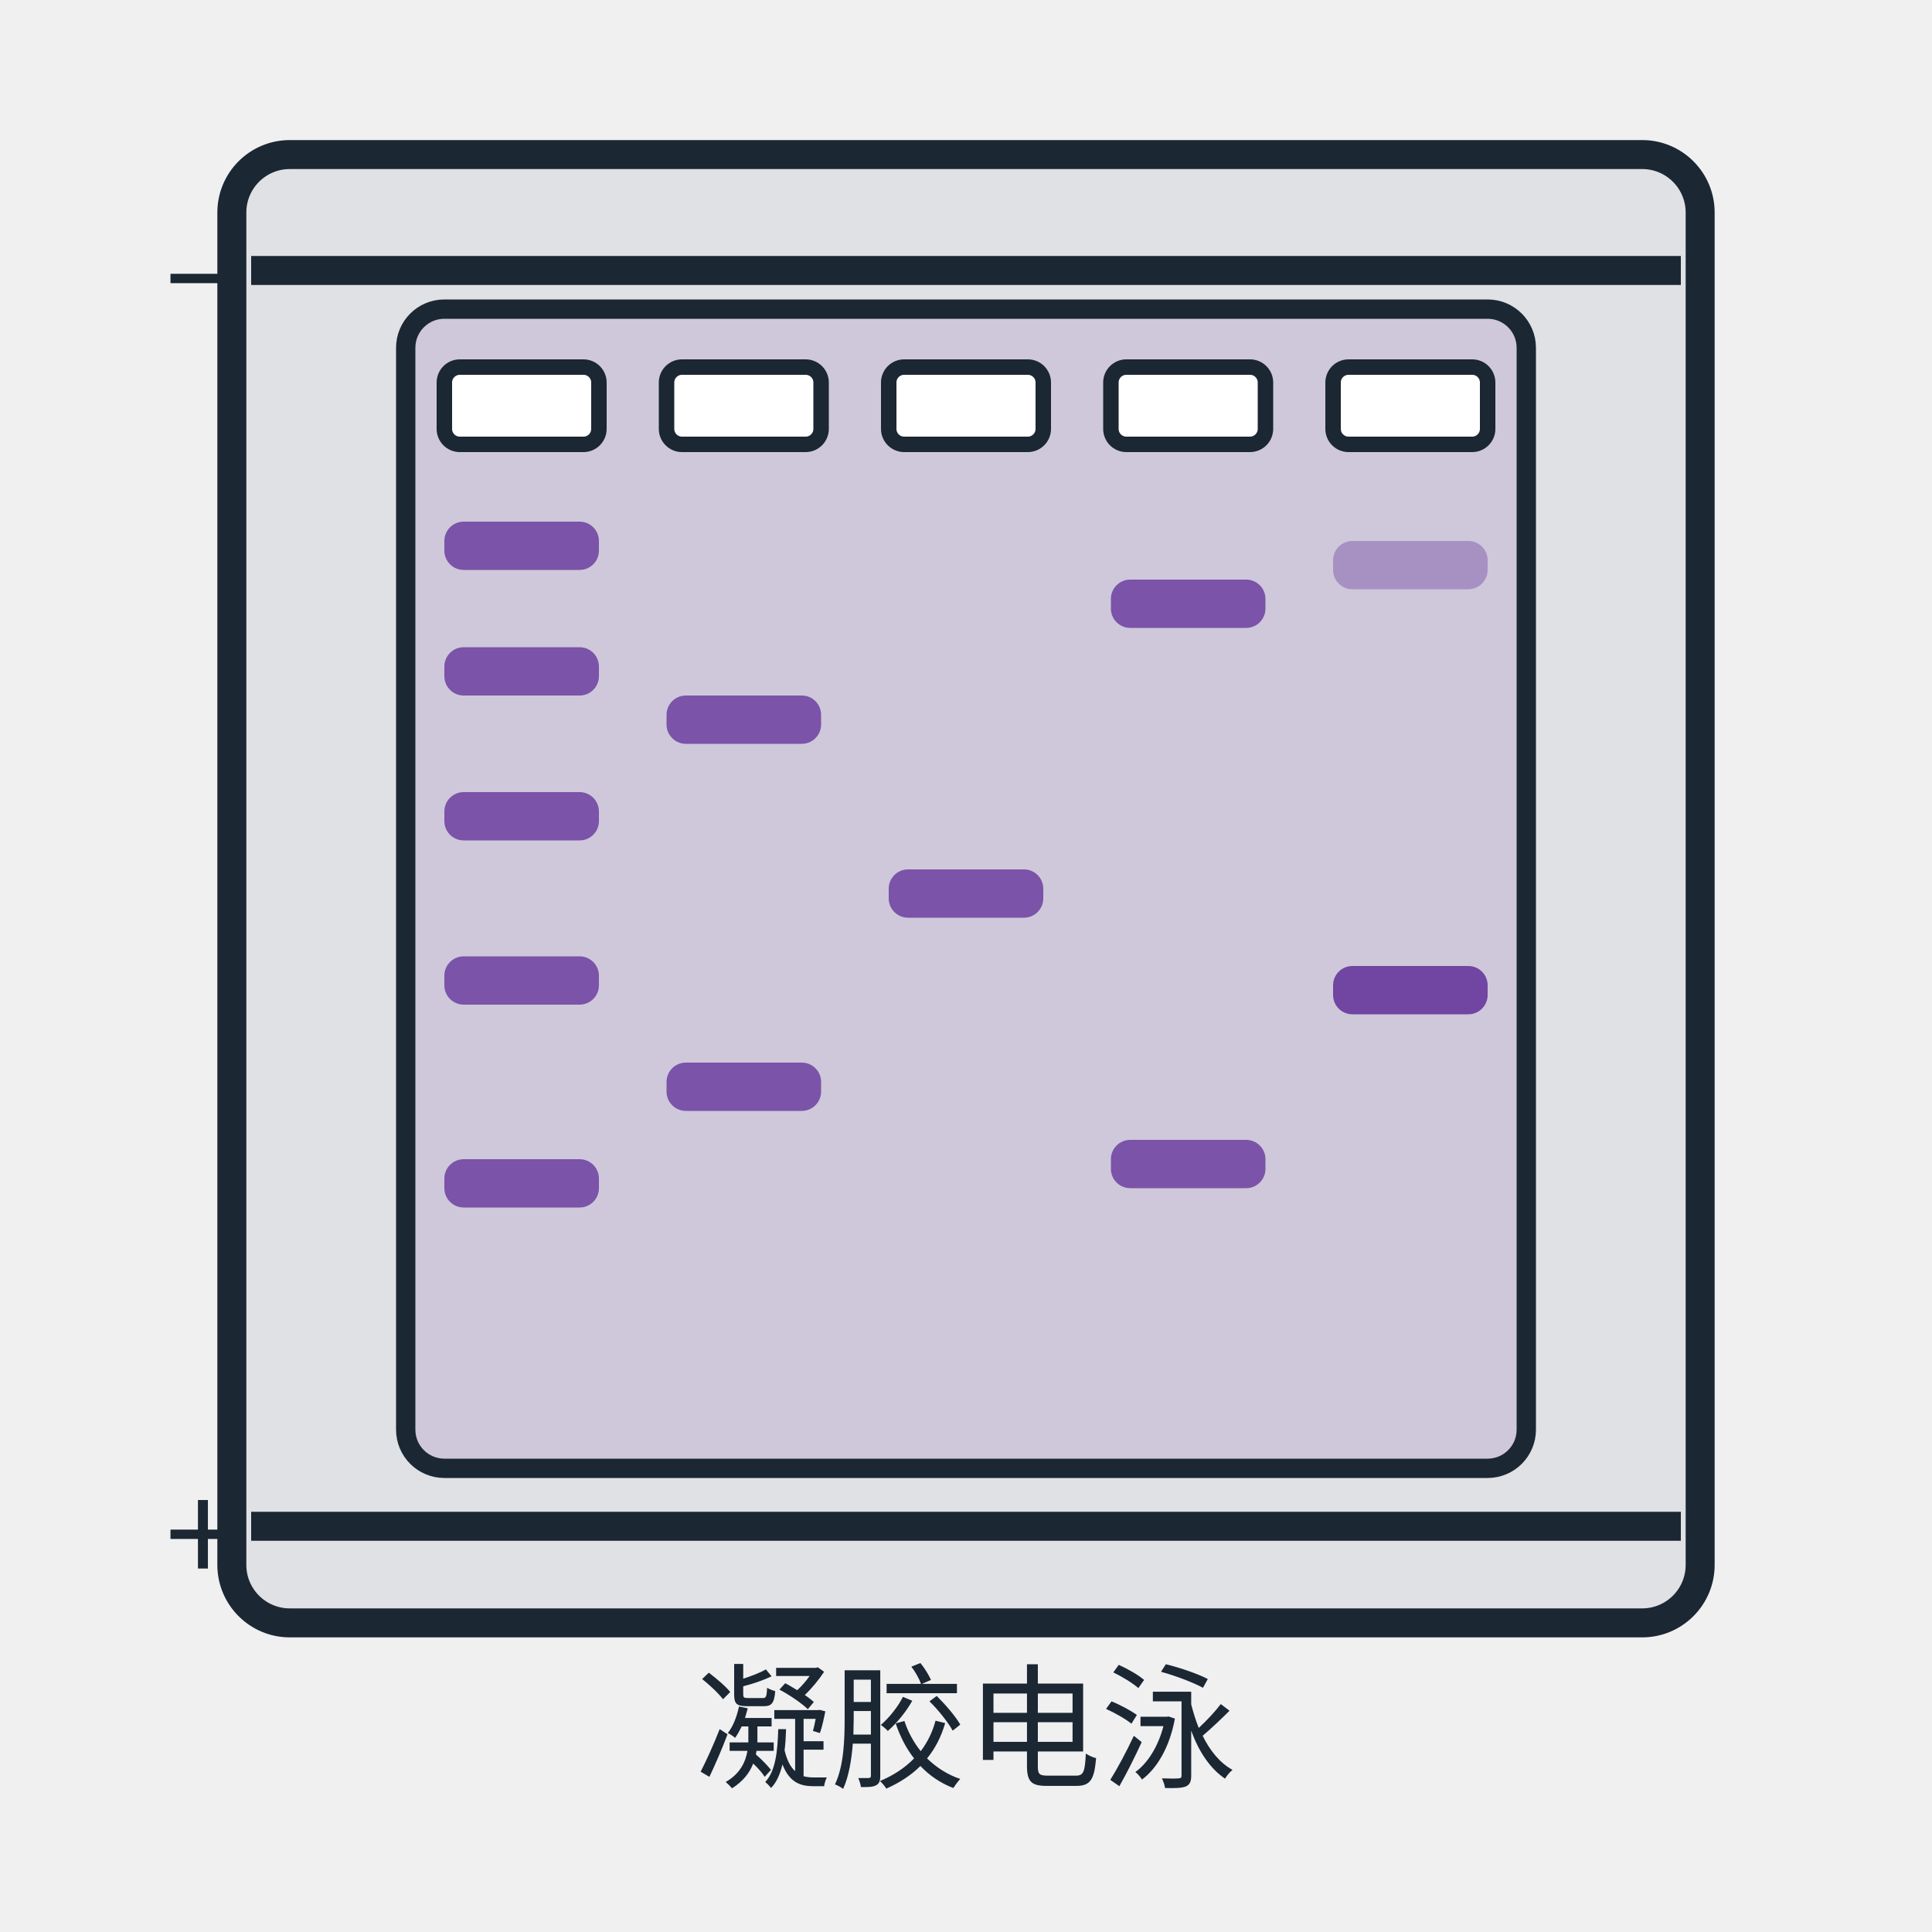
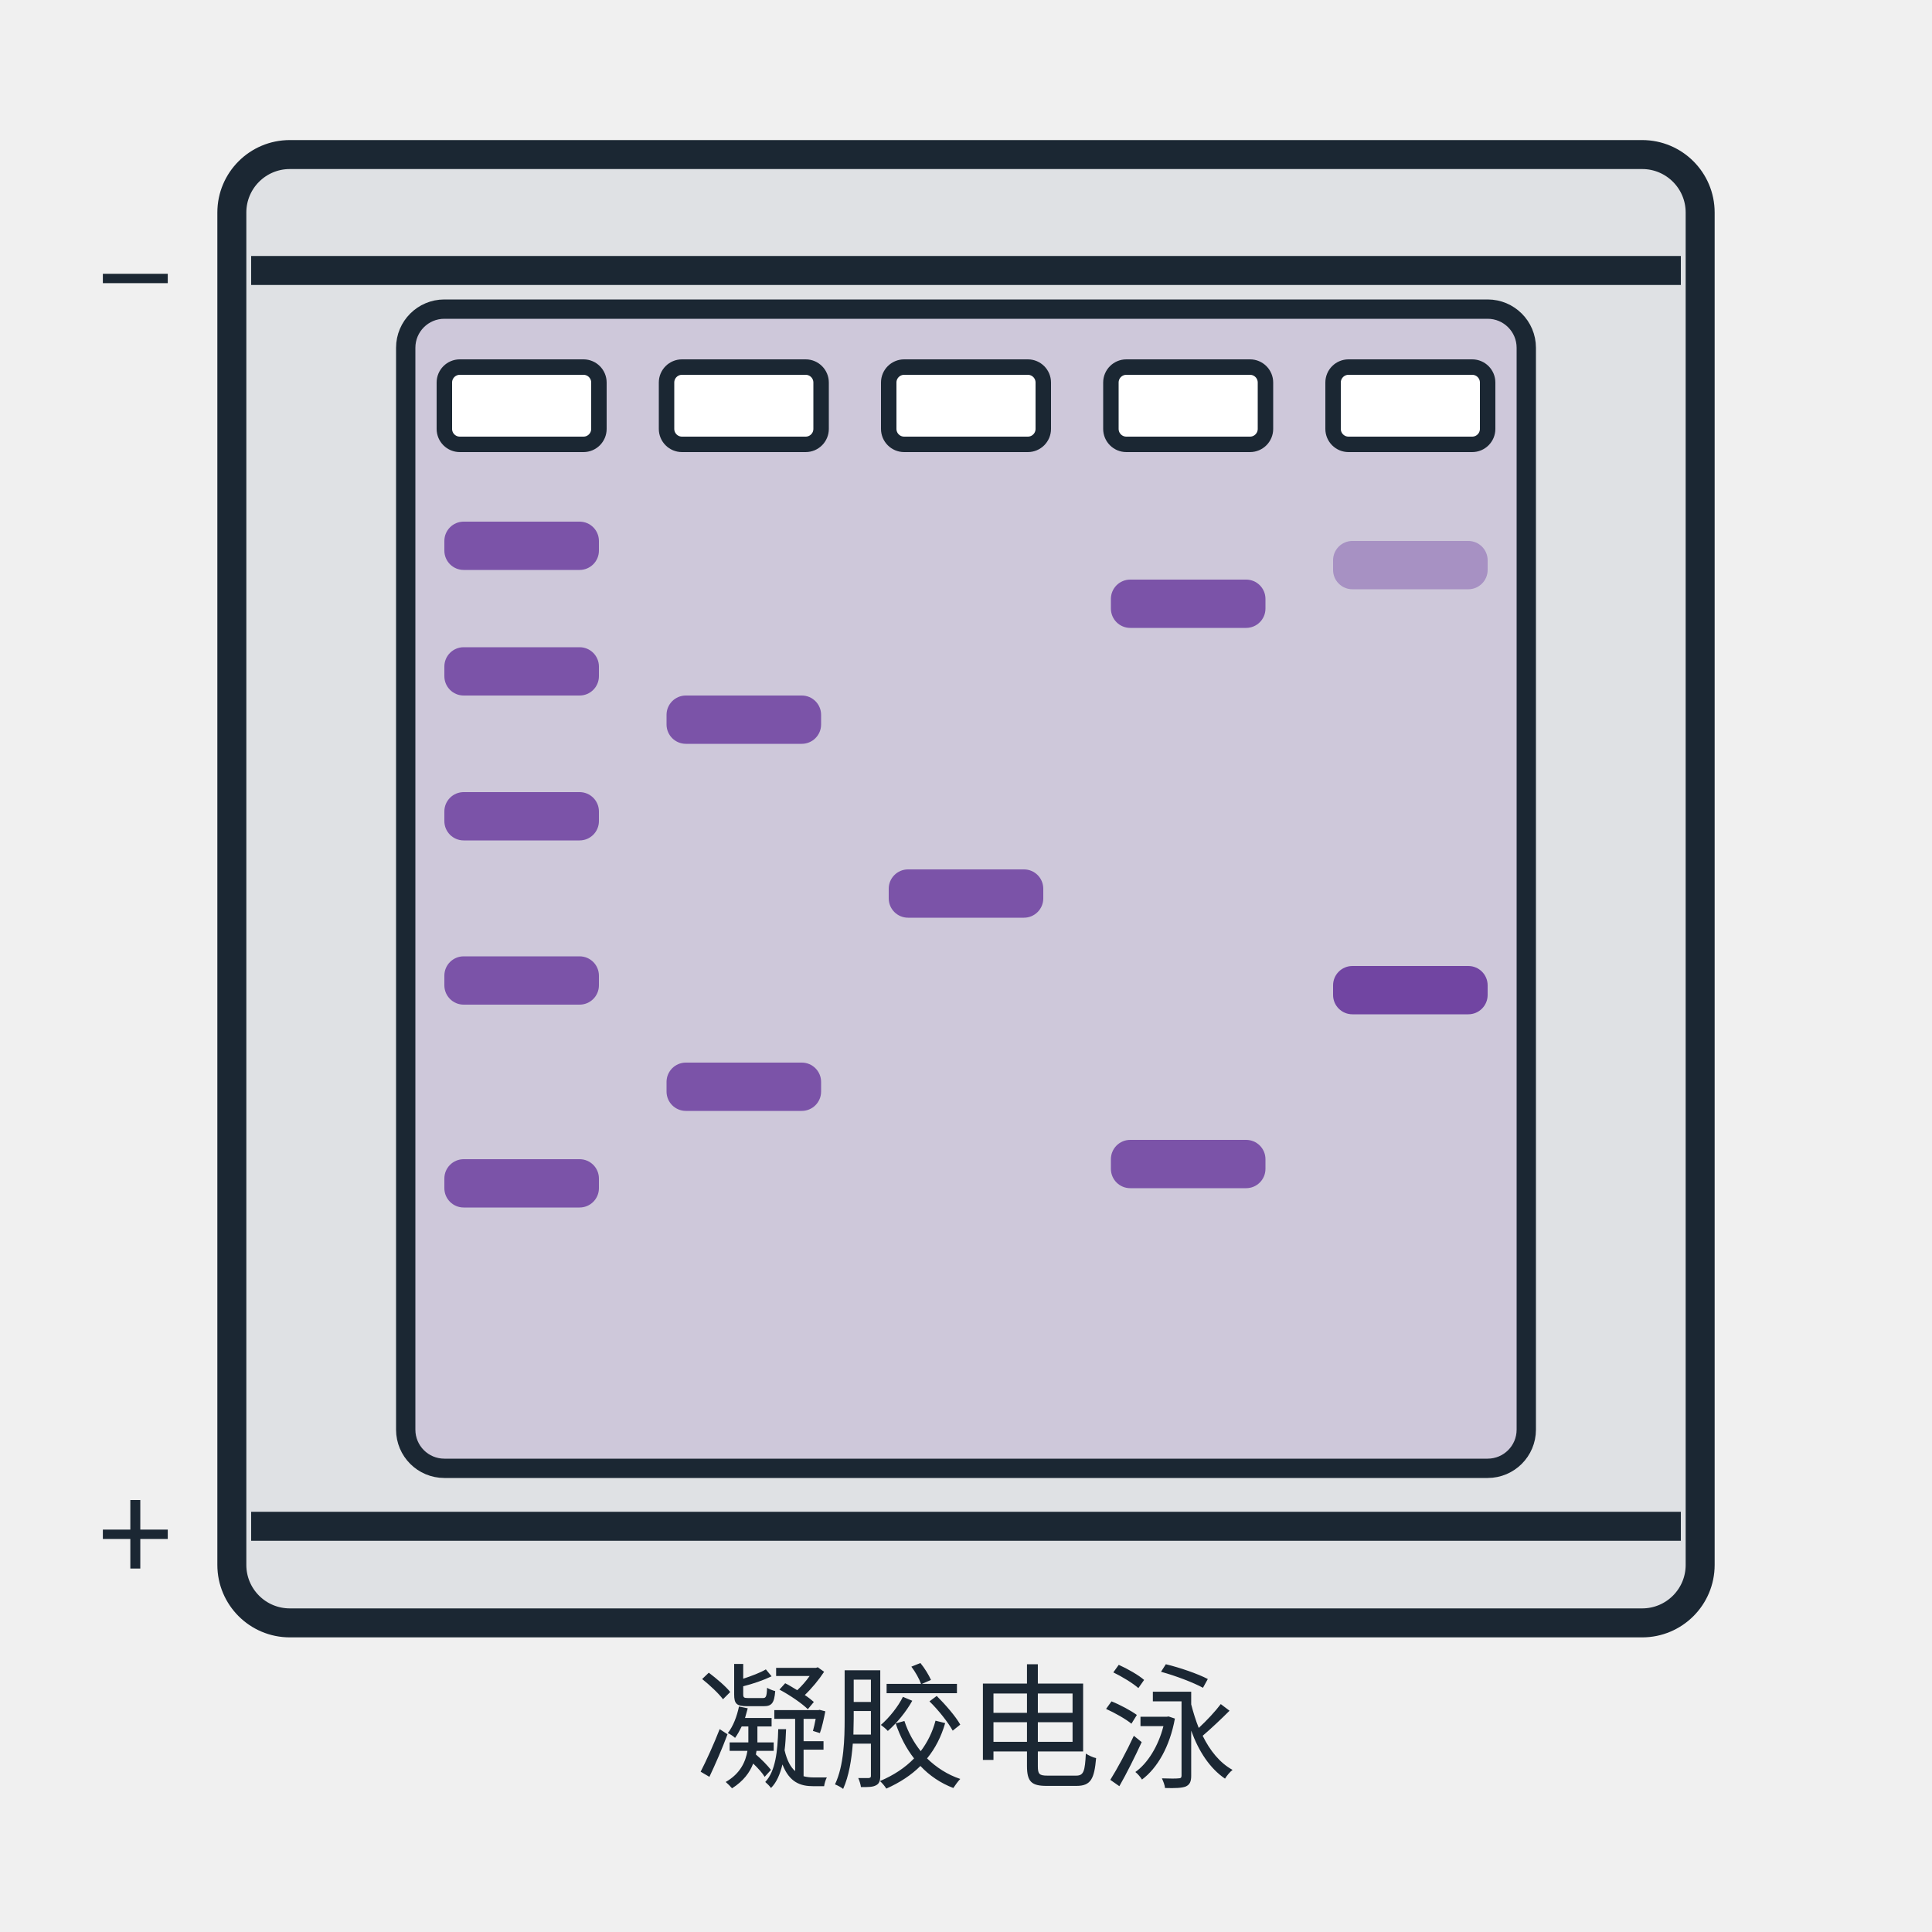
<svg xmlns="http://www.w3.org/2000/svg" viewBox="0 0 100 100" width="100" height="100" class="pp-icon pp-methods" role="img" aria-labelledby="t-gel_electrophoresis d-gel_electrophoresis" data-license="CC-BY-4.0" data-copyright="ZengZichao">
  <g id="layer-body" data-name="body">
    <rect x="12" y="8" width="76" height="76" rx="3" fill="#93A0AC" fill-opacity="0.18" stroke="#1B2733" stroke-width="1.5" data-pp="muted" />
    <line x1="13" y1="14" x2="87" y2="14" stroke="#1B2733" stroke-width="1.5" data-pp="ink" />
    <line x1="13" y1="79" x2="87" y2="79" stroke="#1B2733" stroke-width="1.5" data-pp="ink" />
    <rect x="21" y="16" width="58" height="60" rx="2" fill="#6C3FA0" fill-opacity="0.15" stroke="#1B2733" stroke-width="1" data-pp="gene" />
    <rect x="23" y="19" width="8" height="4" rx="0.8" fill="#FFFFFF" stroke="#1B2733" stroke-width="0.8" data-pp="gene" />
    <rect x="34.5" y="19" width="8" height="4" rx="0.8" fill="#FFFFFF" stroke="#1B2733" stroke-width="0.8" data-pp="gene" />
    <rect x="46" y="19" width="8" height="4" rx="0.8" fill="#FFFFFF" stroke="#1B2733" stroke-width="0.8" data-pp="gene" />
    <rect x="57.5" y="19" width="8" height="4" rx="0.8" fill="#FFFFFF" stroke="#1B2733" stroke-width="0.8" data-pp="gene" />
    <rect x="69" y="19" width="8" height="4" rx="0.8" fill="#FFFFFF" stroke="#1B2733" stroke-width="0.8" data-pp="gene" />
    <rect x="23" y="27" width="8" height="2.5" rx="1" fill="#6C3FA0" fill-opacity="0.85" stroke="none" data-pp="gene" />
    <rect x="23" y="33.5" width="8" height="2.5" rx="1" fill="#6C3FA0" fill-opacity="0.85" stroke="none" data-pp="gene" />
    <rect x="23" y="41" width="8" height="2.5" rx="1" fill="#6C3FA0" fill-opacity="0.85" stroke="none" data-pp="gene" />
    <rect x="23" y="49.5" width="8" height="2.5" rx="1" fill="#6C3FA0" fill-opacity="0.85" stroke="none" data-pp="gene" />
    <rect x="23" y="60" width="8" height="2.5" rx="1" fill="#6C3FA0" fill-opacity="0.85" stroke="none" data-pp="gene" />
    <rect x="34.5" y="36" width="8" height="2.5" rx="1" fill="#6C3FA0" fill-opacity="0.85" stroke="none" data-pp="gene" />
    <rect x="34.5" y="55" width="8" height="2.5" rx="1" fill="#6C3FA0" fill-opacity="0.85" stroke="none" data-pp="gene" />
    <rect x="46" y="45" width="8" height="2.5" rx="1" fill="#6C3FA0" fill-opacity="0.85" stroke="none" data-pp="gene" />
    <rect x="57.5" y="30" width="8" height="2.5" rx="1" fill="#6C3FA0" fill-opacity="0.85" stroke="none" data-pp="gene" />
    <rect x="57.5" y="59" width="8" height="2.5" rx="1" fill="#6C3FA0" fill-opacity="0.85" stroke="none" data-pp="gene" />
    <rect x="69" y="28" width="8" height="2.5" rx="1" fill="#6C3FA0" fill-opacity="0.4" stroke="none" data-pp="gene" />
    <rect x="69" y="50" width="8" height="2.5" rx="1" fill="#6C3FA0" fill-opacity="0.95" stroke="none" data-pp="gene" />
-     <text x="10.5" y="17" text-anchor="middle" font-size="7" font-family="'PingFang SC','Microsoft YaHei','Noto Sans CJK SC',sans-serif" fill="#1B2733" data-pp="ink">−</text>
-     <text x="10.5" y="82" text-anchor="middle" font-size="7" font-family="'PingFang SC','Microsoft YaHei','Noto Sans CJK SC',sans-serif" fill="#1B2733" data-pp="ink">+</text>
+     <text x="7" y="17" text-anchor="middle" font-size="7" font-family="'PingFang SC','Microsoft YaHei','Noto Sans CJK SC',sans-serif" fill="#1B2733" data-pp="ink">−</text>
+     <text x="7" y="82" text-anchor="middle" font-size="7" font-family="'PingFang SC','Microsoft YaHei','Noto Sans CJK SC',sans-serif" fill="#1B2733" data-pp="ink">+</text>
  </g>
  <g id="layer-annotation" data-name="annotation">
    <text x="50" y="92" text-anchor="middle" font-size="7" font-family="'PingFang SC','Microsoft YaHei','Noto Sans CJK SC',sans-serif" fill="#1B2733" data-pp="ink">凝胶电泳</text>
  </g>
</svg>
